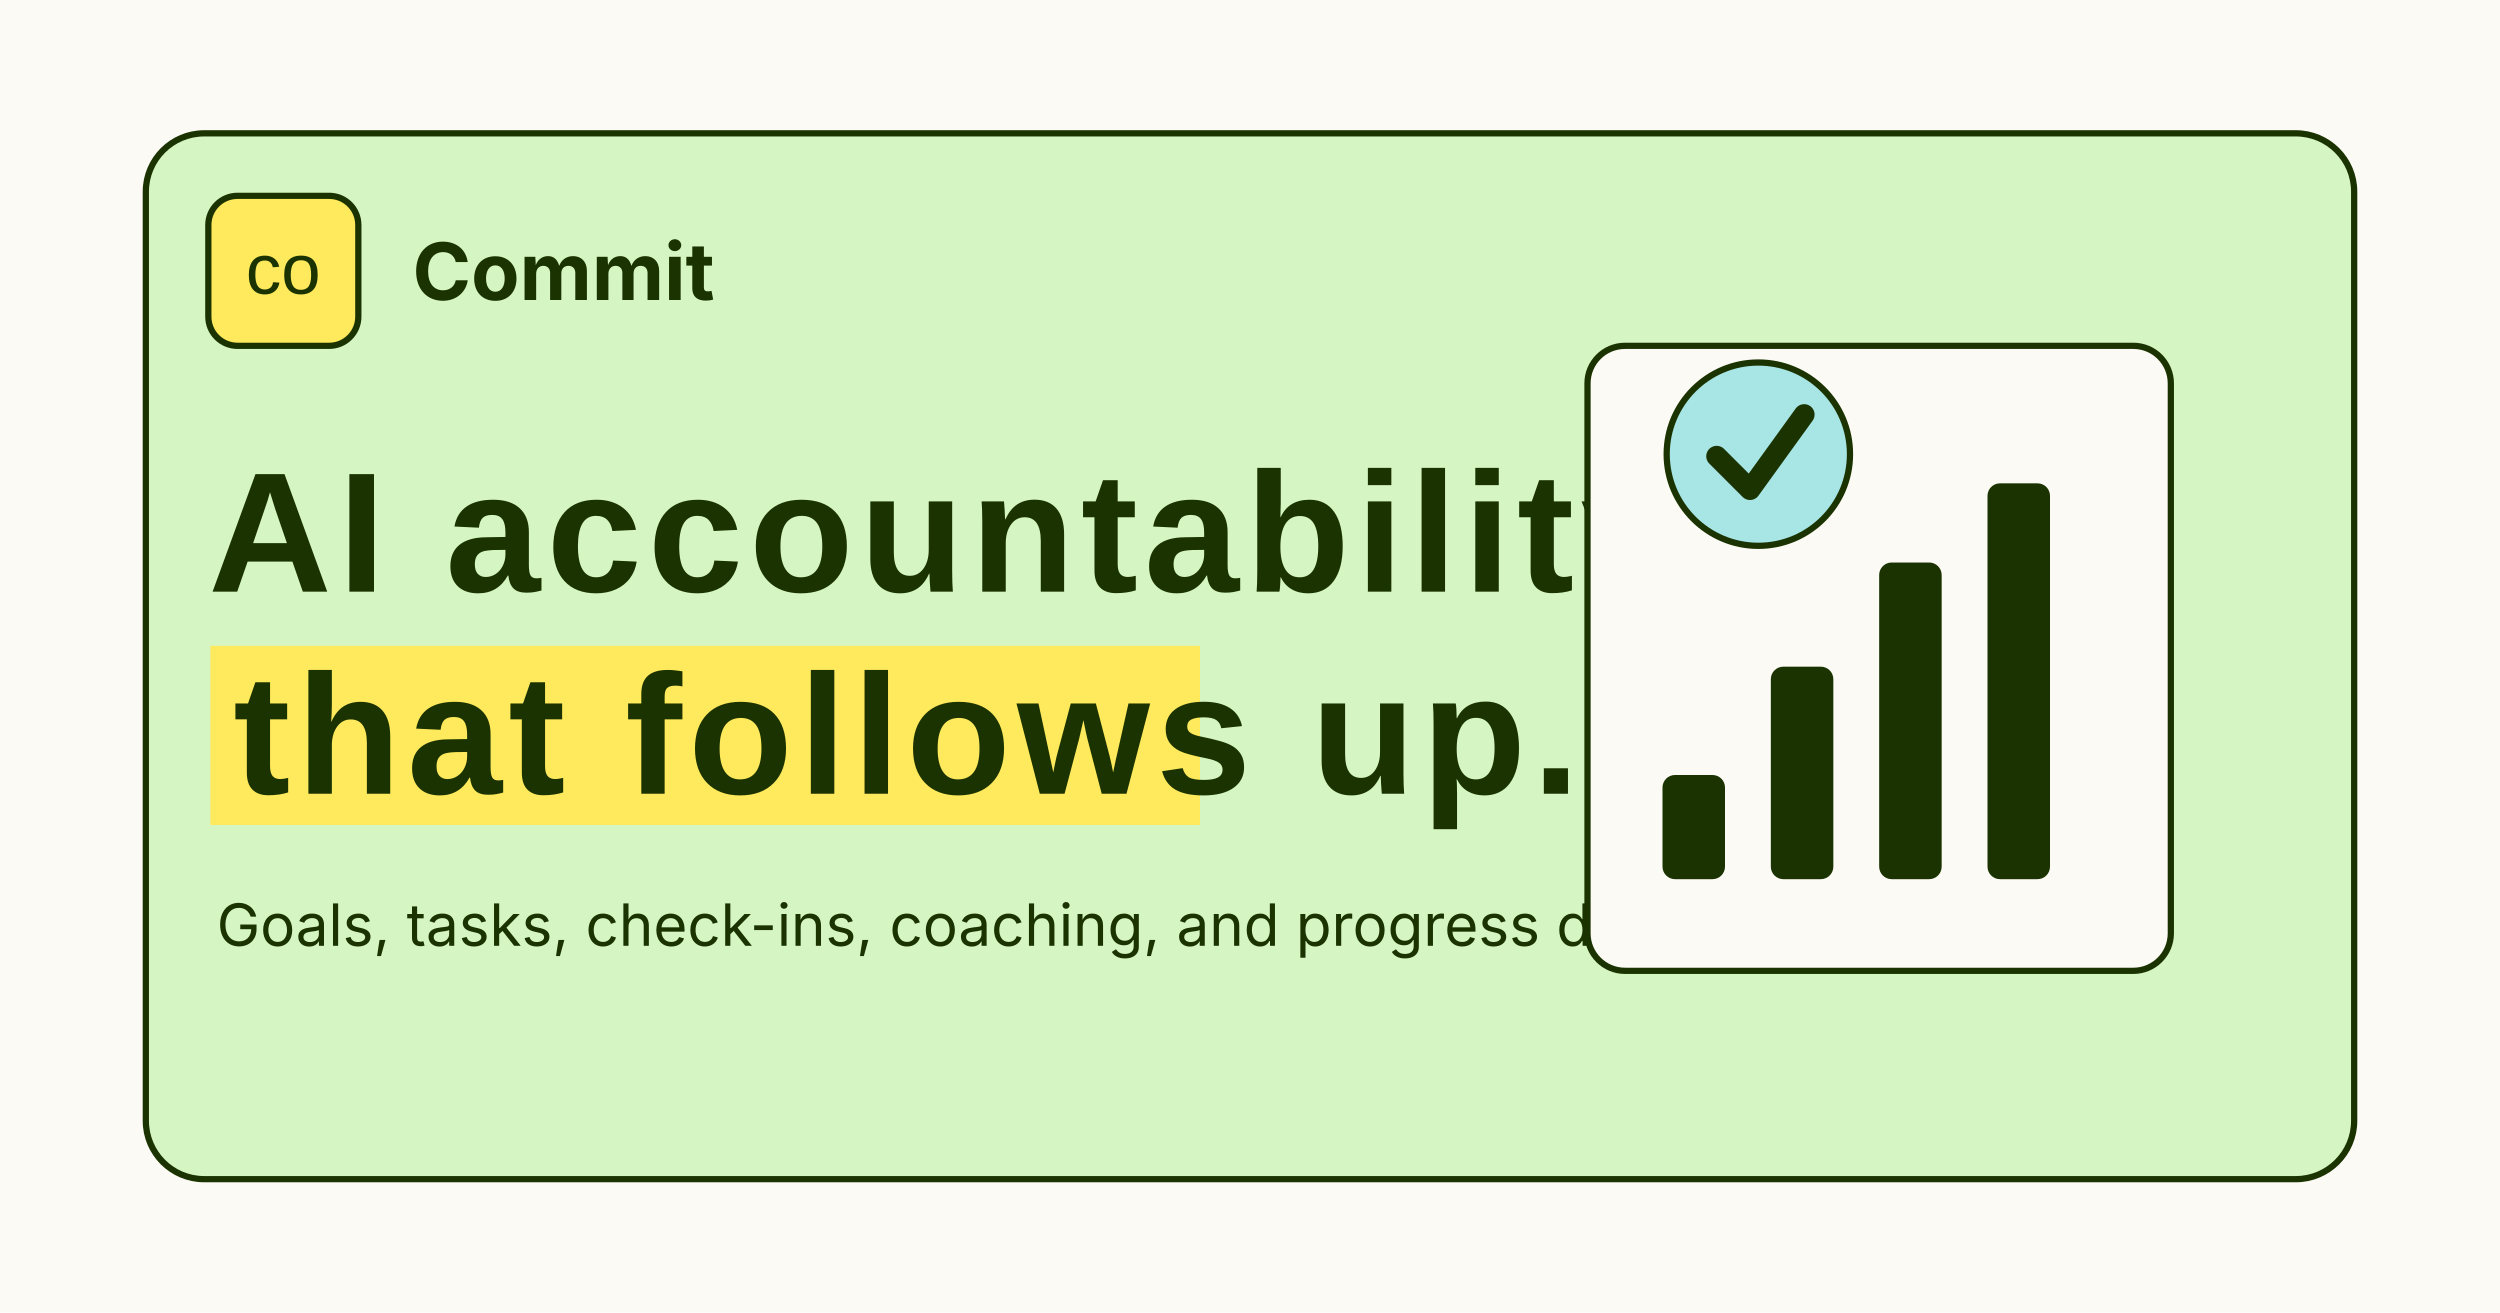
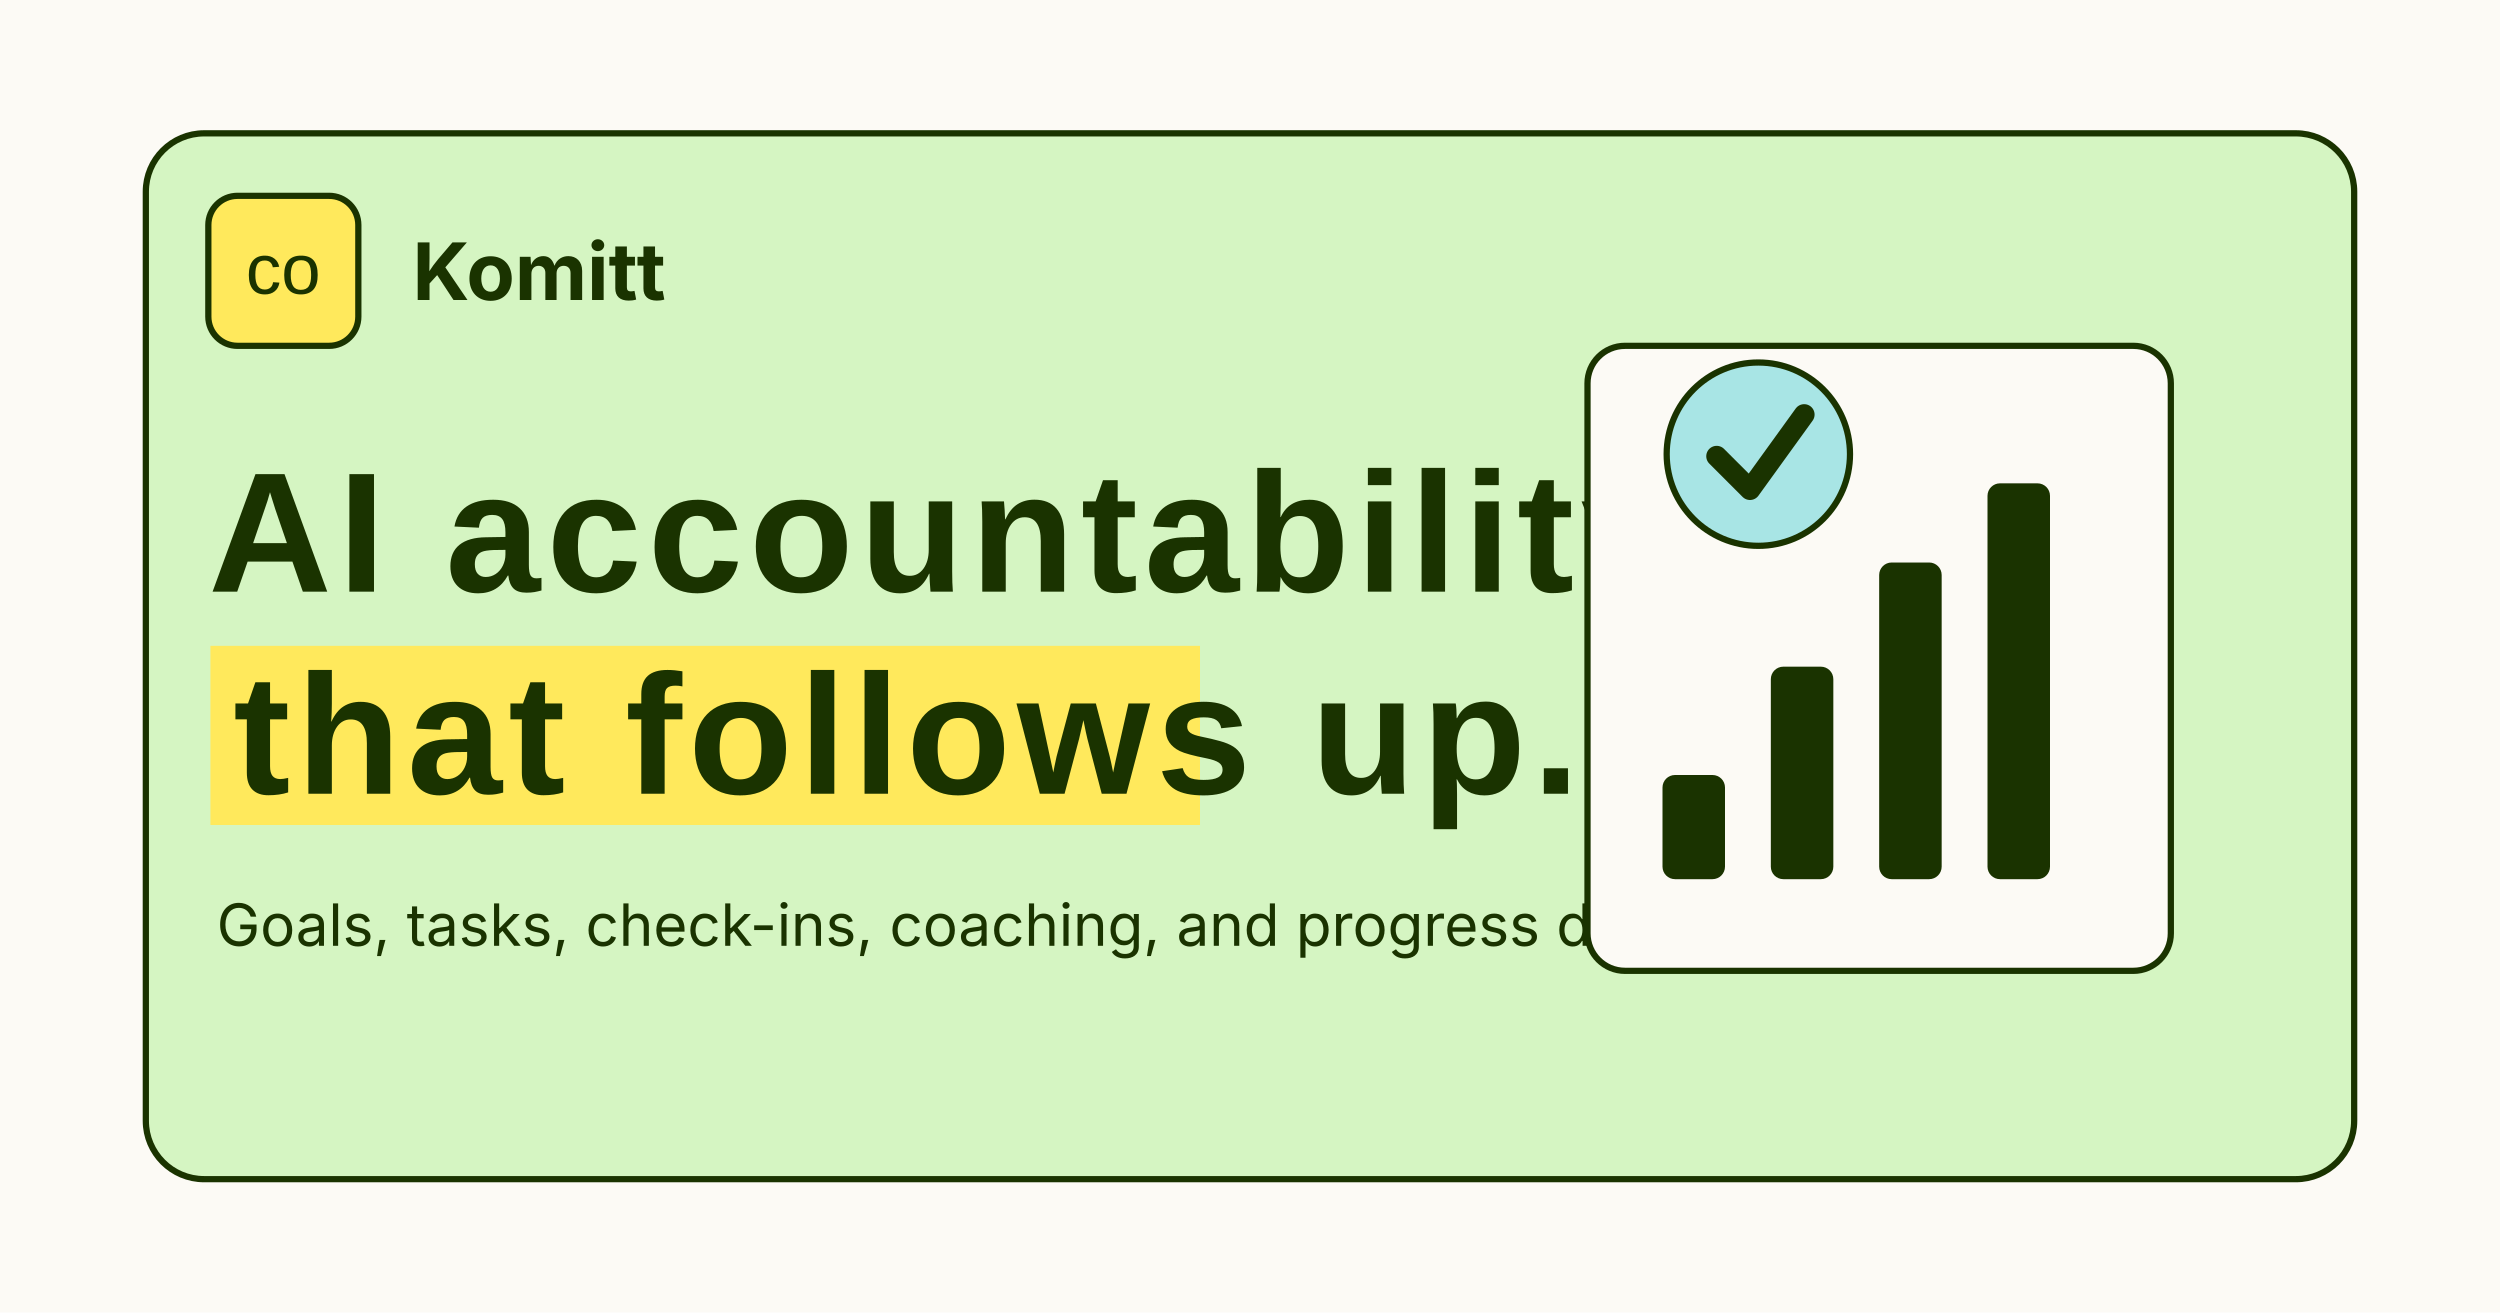
<svg xmlns="http://www.w3.org/2000/svg" width="1200" height="630" viewBox="0 0 1200 630" fill="none">
  <rect width="1200" height="630" fill="#FCFAF5" />
  <rect x="70" y="64" width="1060" height="502" rx="28" fill="#D5F5C2" stroke="#1A3300" stroke-width="3" />
  <rect x="100" y="94" width="72" height="72" rx="14" fill="#FFE95C" stroke="#1A3300" stroke-width="3" />
  <text x="118" y="141" fill="#1A3300" font-family="Arial Black, Arial" font-size="34">co</text>
-   <text x="198" y="144" fill="#1A3300" font-family="Inter, Arial" font-size="38" font-weight="700">Commit</text>
+   <text x="198" y="144" fill="#1A3300" font-family="Inter, Arial" font-size="38" font-weight="700">Komitt</text>
  <text x="100" y="284" fill="#1A3300" font-family="Arial Black, Arial" font-size="82" font-weight="900" letter-spacing="3">AI accountability</text>
  <rect x="101" y="310" width="475" height="86" fill="#FFE95C" />
  <text x="112" y="381" fill="#1A3300" font-family="Arial Black, Arial" font-size="82" font-weight="900" letter-spacing="3">that follows up.</text>
  <text x="104" y="454" fill="#1A3300" font-family="Inter, Arial" font-size="28">Goals, tasks, check-ins, coaching, and progress dashboards.</text>
  <rect x="762" y="166" width="280" height="300" rx="18" fill="#FCFAF5" stroke="#1A3300" stroke-width="3" />
  <rect x="798" y="372" width="30" height="50" rx="6" fill="#1A3300" />
  <rect x="850" y="320" width="30" height="102" rx="6" fill="#1A3300" />
  <rect x="902" y="270" width="30" height="152" rx="6" fill="#1A3300" />
  <rect x="954" y="232" width="30" height="190" rx="6" fill="#1A3300" />
  <circle cx="844" cy="218" r="44" fill="#A8E5E5" stroke="#1A3300" stroke-width="3" />
  <path d="M824 219L840 235L866 199" stroke="#1A3300" stroke-width="10" stroke-linecap="round" stroke-linejoin="round" />
</svg>
